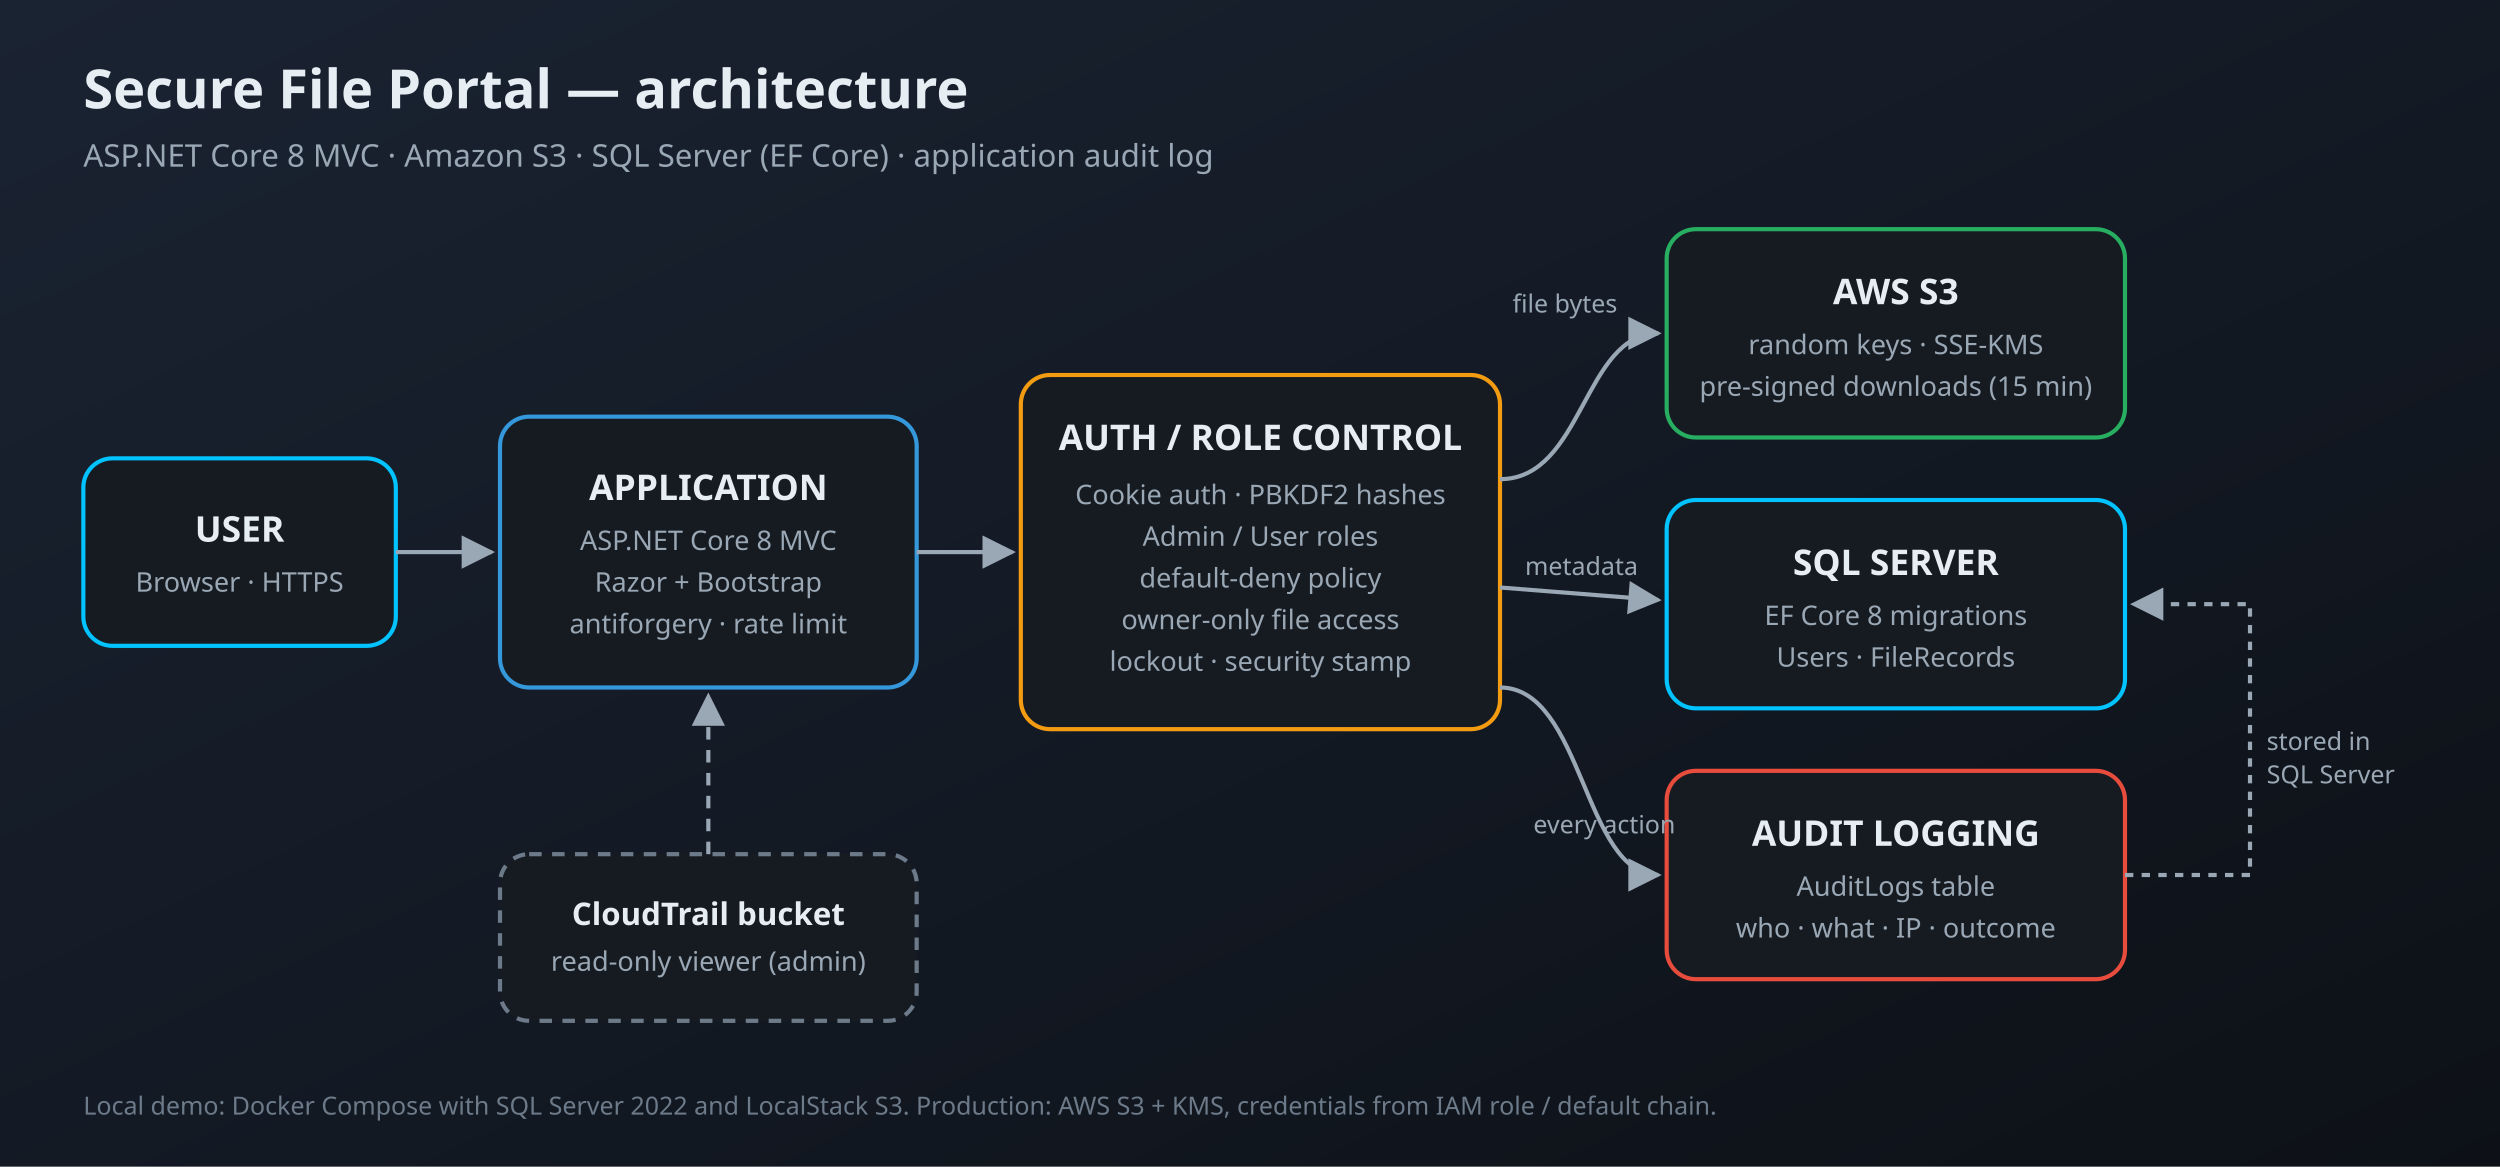
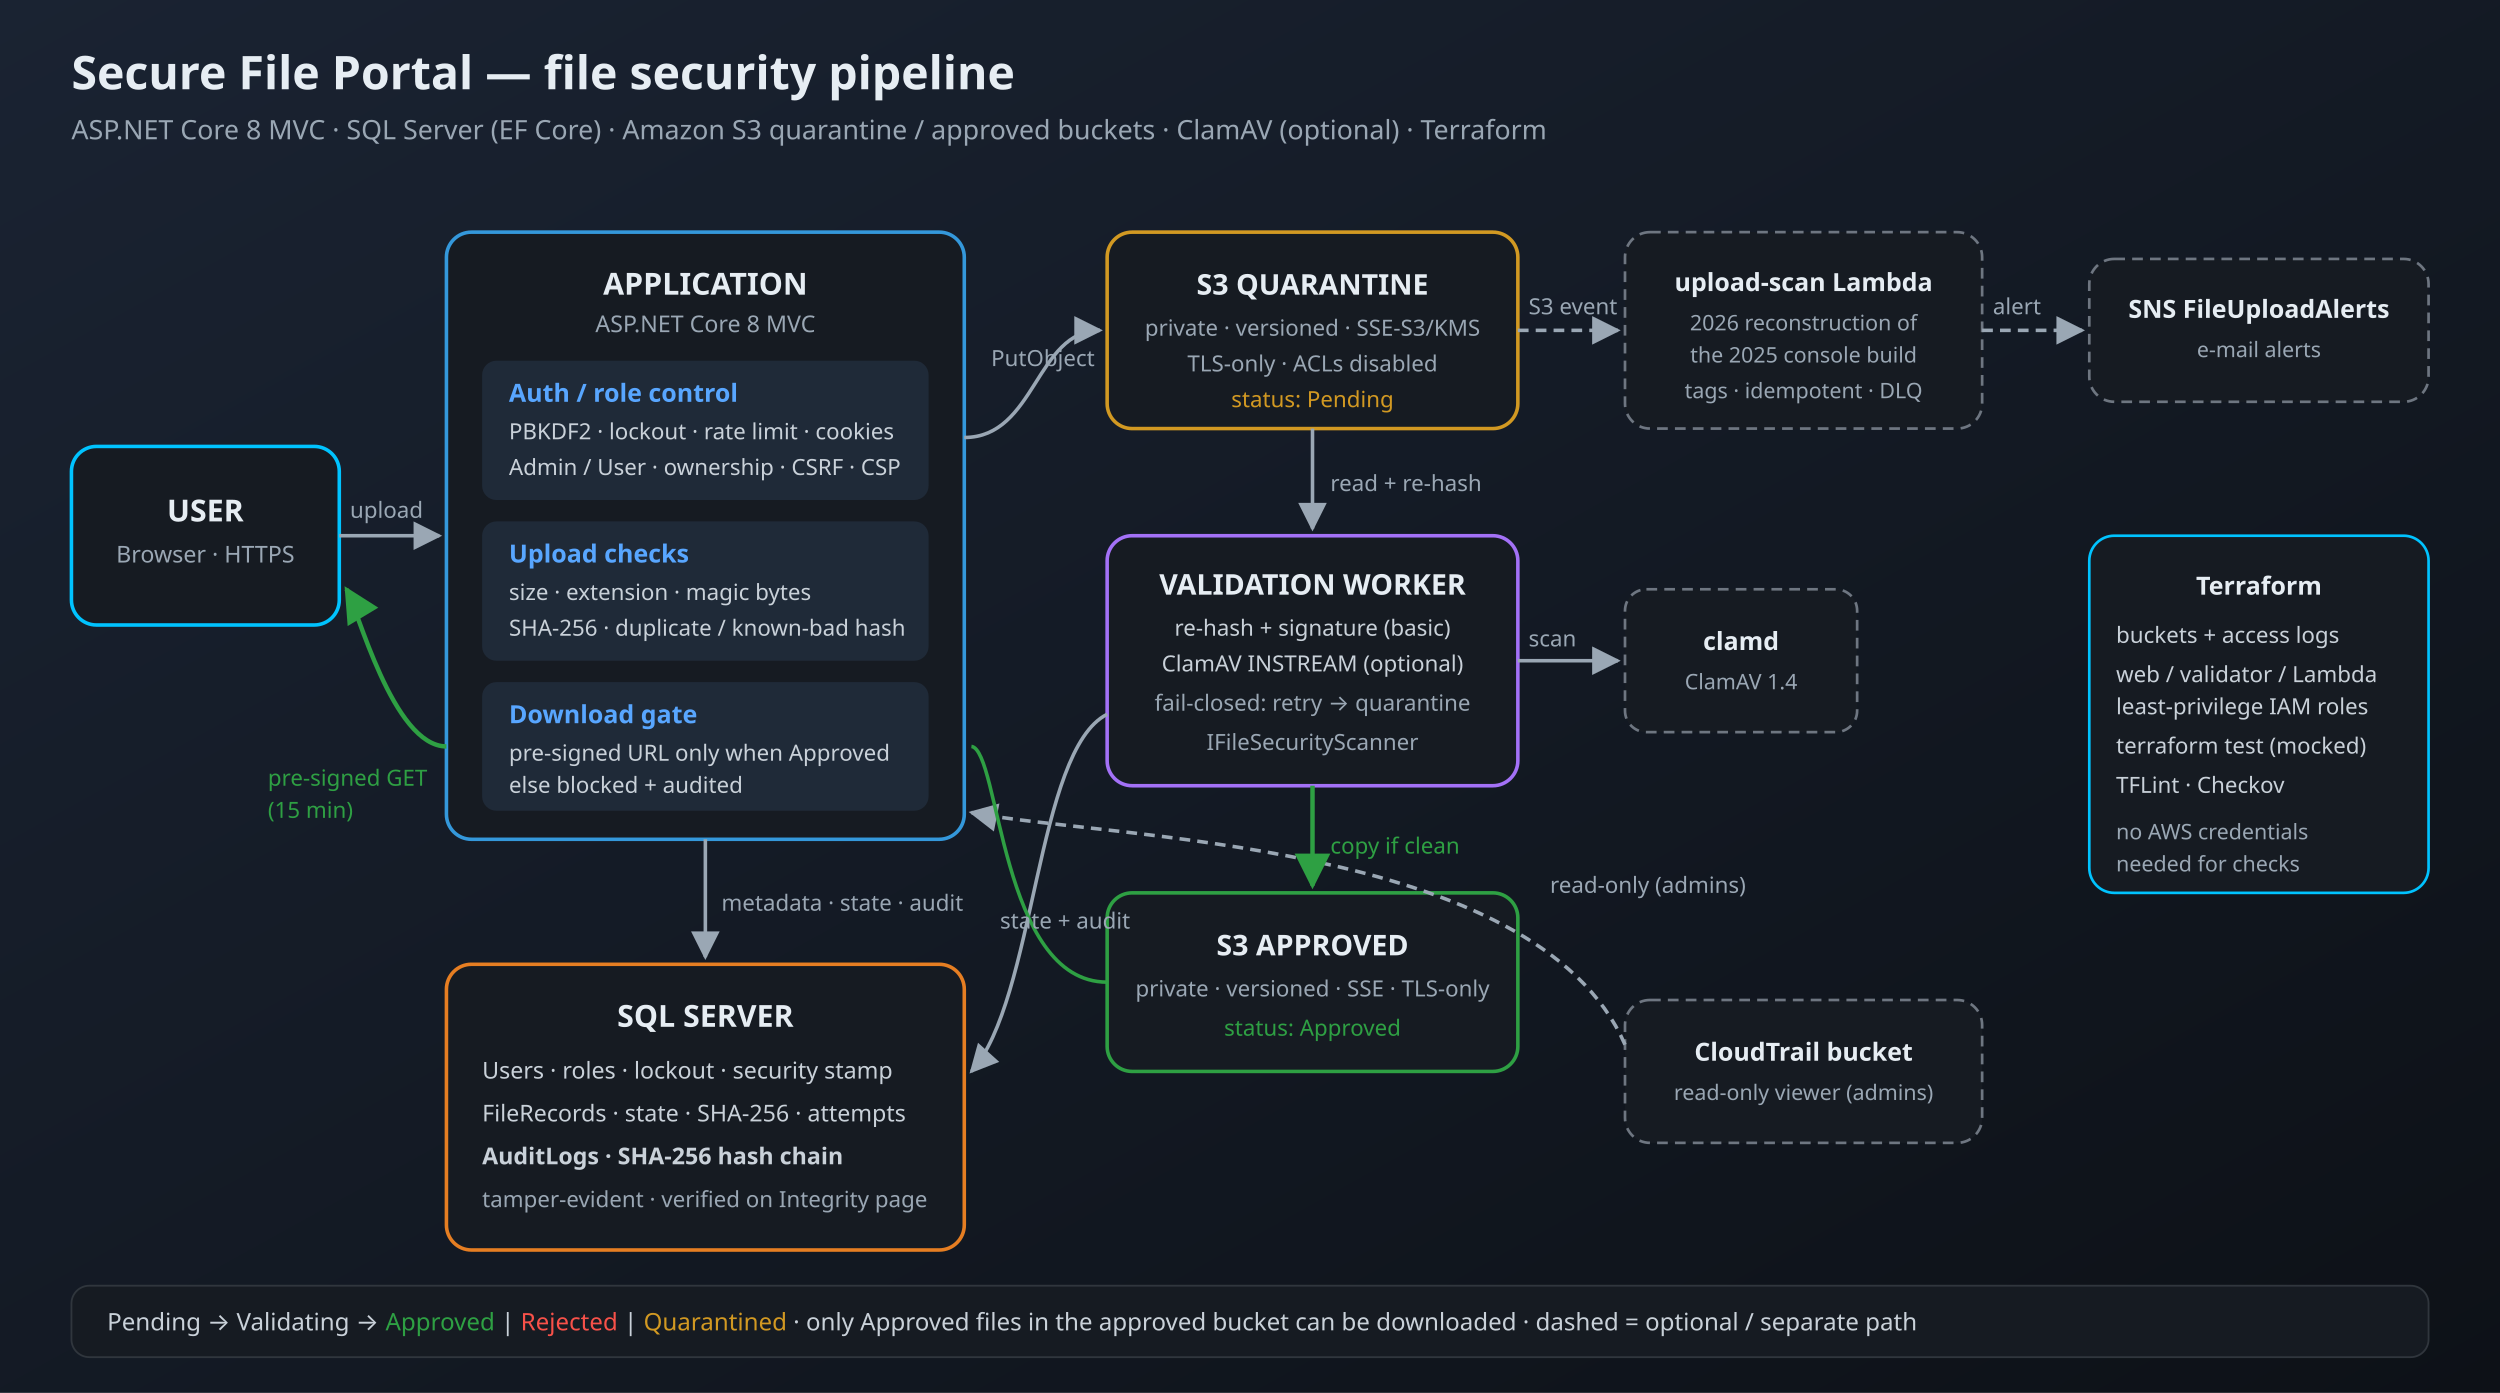
- <svg xmlns="http://www.w3.org/2000/svg" width="1200" height="560" viewBox="0 0 1200 560" font-family="Segoe UI, system-ui, -apple-system, sans-serif">
+ <svg xmlns="http://www.w3.org/2000/svg" width="1400" height="780" viewBox="0 0 1400 780" font-family="Segoe UI, system-ui, -apple-system, sans-serif">
  <defs>
    <marker id="a" viewBox="0 0 10 10" refX="9" refY="5" markerWidth="8" markerHeight="8" orient="auto-start-reverse">
      <path d="M0,0 L10,5 L0,10 z" fill="#9aa7b4" />
+     </marker>
+     <marker id="g" viewBox="0 0 10 10" refX="9" refY="5" markerWidth="8" markerHeight="8" orient="auto-start-reverse">
+       <path d="M0,0 L10,5 L0,10 z" fill="#2ea043" />
+     </marker>
+     <marker id="r" viewBox="0 0 10 10" refX="9" refY="5" markerWidth="8" markerHeight="8" orient="auto-start-reverse">
+       <path d="M0,0 L10,5 L0,10 z" fill="#f85149" />
    </marker>
    <linearGradient id="bg" x1="0" y1="0" x2="1" y2="1">
      <stop offset="0" stop-color="#1a2332" />
      <stop offset="1" stop-color="#0d1117" />
    </linearGradient>
  </defs>
-   <rect width="1200" height="560" fill="url(#bg)" />
-   <text x="40" y="52" fill="#e6edf3" font-size="26" font-weight="700">Secure File Portal — architecture</text>
-   <text x="40" y="80" fill="#9aa7b4" font-size="15">ASP.NET Core 8 MVC · Amazon S3 · SQL Server (EF Core) · application audit log</text>
-   <g font-size="15" fill="#e6edf3">
-     <rect x="40" y="220" width="150" height="90" rx="14" fill="#161b22" stroke="#00c3ff" stroke-width="2" />
-     <text x="115" y="260" text-anchor="middle" font-weight="700" font-size="17">USER</text>
-     <text x="115" y="284" text-anchor="middle" fill="#9aa7b4" font-size="13">Browser · HTTPS</text>
-     <rect x="240" y="200" width="200" height="130" rx="14" fill="#161b22" stroke="#3498db" stroke-width="2" />
-     <text x="340" y="240" text-anchor="middle" font-weight="700" font-size="17">APPLICATION</text>
-     <text x="340" y="264" text-anchor="middle" fill="#9aa7b4" font-size="13">ASP.NET Core 8 MVC</text>
-     <text x="340" y="284" text-anchor="middle" fill="#9aa7b4" font-size="13">Razor + Bootstrap</text>
-     <text x="340" y="304" text-anchor="middle" fill="#9aa7b4" font-size="13">antiforgery · rate limit</text>
-     <rect x="490" y="180" width="230" height="170" rx="14" fill="#161b22" stroke="#f39c12" stroke-width="2" />
-     <text x="605" y="216" text-anchor="middle" font-weight="700" font-size="17">AUTH / ROLE CONTROL</text>
-     <text x="605" y="242" text-anchor="middle" fill="#9aa7b4" font-size="13">Cookie auth · PBKDF2 hashes</text>
-     <text x="605" y="262" text-anchor="middle" fill="#9aa7b4" font-size="13">Admin / User roles</text>
-     <text x="605" y="282" text-anchor="middle" fill="#9aa7b4" font-size="13">default-deny policy</text>
-     <text x="605" y="302" text-anchor="middle" fill="#9aa7b4" font-size="13">owner-only file access</text>
-     <text x="605" y="322" text-anchor="middle" fill="#9aa7b4" font-size="13">lockout · security stamp</text>
-     <rect x="800" y="110" width="220" height="100" rx="14" fill="#161b22" stroke="#27ae60" stroke-width="2" />
-     <text x="910" y="146" text-anchor="middle" font-weight="700" font-size="17">AWS S3</text>
-     <text x="910" y="170" text-anchor="middle" fill="#9aa7b4" font-size="13">random keys · SSE-KMS</text>
-     <text x="910" y="190" text-anchor="middle" fill="#9aa7b4" font-size="13">pre-signed downloads (15 min)</text>
-     <rect x="800" y="240" width="220" height="100" rx="14" fill="#161b22" stroke="#00c3ff" stroke-width="2" />
-     <text x="910" y="276" text-anchor="middle" font-weight="700" font-size="17">SQL SERVER</text>
-     <text x="910" y="300" text-anchor="middle" fill="#9aa7b4" font-size="13">EF Core 8 migrations</text>
-     <text x="910" y="320" text-anchor="middle" fill="#9aa7b4" font-size="13">Users · FileRecords</text>
-     <rect x="800" y="370" width="220" height="100" rx="14" fill="#161b22" stroke="#e74c3c" stroke-width="2" />
-     <text x="910" y="406" text-anchor="middle" font-weight="700" font-size="17">AUDIT LOGGING</text>
-     <text x="910" y="430" text-anchor="middle" fill="#9aa7b4" font-size="13">AuditLogs table</text>
-     <text x="910" y="450" text-anchor="middle" fill="#9aa7b4" font-size="13">who · what · IP · outcome</text>
-     <rect x="240" y="410" width="200" height="80" rx="14" fill="#161b22" stroke="#6c7a89" stroke-width="2" stroke-dasharray="6 5" />
-     <text x="340" y="444" text-anchor="middle" font-weight="700" font-size="15">CloudTrail bucket</text>
-     <text x="340" y="466" text-anchor="middle" fill="#9aa7b4" font-size="13">read-only viewer (admin)</text>
+   <rect width="1400" height="780" fill="url(#bg)" />
+   <text x="40" y="50" fill="#e6edf3" font-size="26" font-weight="700">Secure File Portal — file security pipeline</text>
+   <text x="40" y="78" fill="#9aa7b4" font-size="15">ASP.NET Core 8 MVC · SQL Server (EF Core) · Amazon S3 quarantine / approved buckets · ClamAV (optional) · Terraform</text>
+   <g font-size="14" fill="#e6edf3">
+     <rect x="40" y="250" width="150" height="100" rx="14" fill="#161b22" stroke="#00c3ff" stroke-width="2" />
+     <text x="115" y="292" text-anchor="middle" font-weight="700" font-size="17">USER</text>
+     <text x="115" y="315" text-anchor="middle" fill="#9aa7b4" font-size="13">Browser · HTTPS</text>
+     <rect x="250" y="130" width="290" height="340" rx="14" fill="#161b22" stroke="#3498db" stroke-width="2" />
+     <text x="395" y="165" text-anchor="middle" font-weight="700" font-size="17">APPLICATION</text>
+     <text x="395" y="186" text-anchor="middle" fill="#9aa7b4" font-size="13">ASP.NET Core 8 MVC</text>
+     <rect x="270" y="202" width="250" height="78" rx="8" fill="#1f2a38" />
+     <text x="285" y="225" font-weight="700" fill="#58a6ff">Auth / role control</text>
+     <text x="285" y="246" fill="#c9d1d9" font-size="12.5">PBKDF2 · lockout · rate limit · cookies</text>
+     <text x="285" y="266" fill="#c9d1d9" font-size="12.5">Admin / User · ownership · CSRF · CSP</text>
+     <rect x="270" y="292" width="250" height="78" rx="8" fill="#1f2a38" />
+     <text x="285" y="315" font-weight="700" fill="#58a6ff">Upload checks</text>
+     <text x="285" y="336" fill="#c9d1d9" font-size="12.5">size · extension · magic bytes</text>
+     <text x="285" y="356" fill="#c9d1d9" font-size="12.5">SHA-256 · duplicate / known-bad hash</text>
+     <rect x="270" y="382" width="250" height="72" rx="8" fill="#1f2a38" />
+     <text x="285" y="405" font-weight="700" fill="#58a6ff">Download gate</text>
+     <text x="285" y="426" fill="#c9d1d9" font-size="12.5">pre-signed URL only when Approved</text>
+     <text x="285" y="444" fill="#c9d1d9" font-size="12.5">else blocked + audited</text>
+     <rect x="620" y="130" width="230" height="110" rx="14" fill="#161b22" stroke="#d29922" stroke-width="2" />
+     <text x="735" y="165" text-anchor="middle" font-weight="700" font-size="16">S3 QUARANTINE</text>
+     <text x="735" y="188" text-anchor="middle" fill="#9aa7b4" font-size="12.5">private · versioned · SSE-S3/KMS</text>
+     <text x="735" y="208" text-anchor="middle" fill="#9aa7b4" font-size="12.5">TLS-only · ACLs disabled</text>
+     <text x="735" y="228" text-anchor="middle" fill="#d29922" font-size="12.5">status: Pending</text>
+     <rect x="620" y="300" width="230" height="140" rx="14" fill="#161b22" stroke="#a371f7" stroke-width="2" />
+     <text x="735" y="333" text-anchor="middle" font-weight="700" font-size="16">VALIDATION WORKER</text>
+     <text x="735" y="356" text-anchor="middle" fill="#c9d1d9" font-size="12.5">re-hash + signature (basic)</text>
+     <text x="735" y="376" text-anchor="middle" fill="#c9d1d9" font-size="12.5">ClamAV INSTREAM (optional)</text>
+     <text x="735" y="398" text-anchor="middle" fill="#9aa7b4" font-size="12.5">fail-closed: retry → quarantine</text>
+     <text x="735" y="420" text-anchor="middle" fill="#9aa7b4" font-size="12.5">IFileSecurityScanner</text>
+     <rect x="910" y="330" width="130" height="80" rx="12" fill="#161b22" stroke="#6e7681" stroke-width="1.5" stroke-dasharray="6 4" />
+     <text x="975" y="364" text-anchor="middle" font-weight="700">clamd</text>
+     <text x="975" y="386" text-anchor="middle" fill="#9aa7b4" font-size="12">ClamAV 1.4</text>
+     <rect x="620" y="500" width="230" height="100" rx="14" fill="#161b22" stroke="#2ea043" stroke-width="2" />
+     <text x="735" y="535" text-anchor="middle" font-weight="700" font-size="16">S3 APPROVED</text>
+     <text x="735" y="558" text-anchor="middle" fill="#9aa7b4" font-size="12.5">private · versioned · SSE · TLS-only</text>
+     <text x="735" y="580" text-anchor="middle" fill="#2ea043" font-size="12.5">status: Approved</text>
+     <rect x="250" y="540" width="290" height="160" rx="14" fill="#161b22" stroke="#e67e22" stroke-width="2" />
+     <text x="395" y="575" text-anchor="middle" font-weight="700" font-size="17">SQL SERVER</text>
+     <text x="270" y="604" fill="#c9d1d9" font-size="13">Users · roles · lockout · security stamp</text>
+     <text x="270" y="628" fill="#c9d1d9" font-size="13">FileRecords · state · SHA-256 · attempts</text>
+     <text x="270" y="652" fill="#c9d1d9" font-size="13" font-weight="700">AuditLogs · SHA-256 hash chain</text>
+     <text x="270" y="676" fill="#9aa7b4" font-size="12.5">tamper-evident · verified on Integrity page</text>
+     <rect x="910" y="130" width="200" height="110" rx="14" fill="#161b22" stroke="#6e7681" stroke-width="1.5" stroke-dasharray="6 4" />
+     <text x="1010" y="163" text-anchor="middle" font-weight="700">upload-scan Lambda</text>
+     <text x="1010" y="185" text-anchor="middle" fill="#9aa7b4" font-size="12">2026 reconstruction of</text>
+     <text x="1010" y="203" text-anchor="middle" fill="#9aa7b4" font-size="12">the 2025 console build</text>
+     <text x="1010" y="223" text-anchor="middle" fill="#9aa7b4" font-size="12">tags · idempotent · DLQ</text>
+     <rect x="1170" y="145" width="190" height="80" rx="14" fill="#161b22" stroke="#6e7681" stroke-width="1.5" stroke-dasharray="6 4" />
+     <text x="1265" y="178" text-anchor="middle" font-weight="700">SNS FileUploadAlerts</text>
+     <text x="1265" y="200" text-anchor="middle" fill="#9aa7b4" font-size="12">e-mail alerts</text>
+     <rect x="910" y="560" width="200" height="80" rx="14" fill="#161b22" stroke="#6e7681" stroke-width="1.5" stroke-dasharray="6 4" />
+     <text x="1010" y="594" text-anchor="middle" font-weight="700">CloudTrail bucket</text>
+     <text x="1010" y="616" text-anchor="middle" fill="#9aa7b4" font-size="12">read-only viewer (admins)</text>
+     <rect x="1170" y="300" width="190" height="200" rx="14" fill="#161b22" stroke="#00c3ff" stroke-width="1.5" />
+     <text x="1265" y="333" text-anchor="middle" font-weight="700">Terraform</text>
+     <text x="1185" y="360" fill="#c9d1d9" font-size="12.5">buckets + access logs</text>
+     <text x="1185" y="382" fill="#c9d1d9" font-size="12.5">web / validator / Lambda</text>
+     <text x="1185" y="400" fill="#c9d1d9" font-size="12.5">least-privilege IAM roles</text>
+     <text x="1185" y="422" fill="#c9d1d9" font-size="12.5">terraform test (mocked)</text>
+     <text x="1185" y="444" fill="#c9d1d9" font-size="12.5">TFLint · Checkov</text>
+     <text x="1185" y="470" fill="#9aa7b4" font-size="12">no AWS credentials</text>
+     <text x="1185" y="488" fill="#9aa7b4" font-size="12">needed for checks</text>
  </g>
  <g stroke="#9aa7b4" stroke-width="2" fill="none" marker-end="url(#a)">
-     <line x1="190" y1="265" x2="236" y2="265" />
-     <line x1="440" y1="265" x2="486" y2="265" />
-     <path d="M720 230 C760 230 760 160 796 160" />
-     <line x1="720" y1="282" x2="796" y2="288" />
-     <path d="M720 330 C760 330 760 420 796 420" />
-     <path d="M340 410 L340 334" stroke-dasharray="6 5" />
+     <path d="M190 300 H246" />
+     <path d="M540 245 C580 245 580 185 616 185" />
+     <path d="M735 240 V296" />
+     <path d="M850 370 H906" />
+     <path d="M850 185 H906" stroke-dasharray="6 4" />
+     <path d="M1110 185 H1166" stroke-dasharray="6 4" />
+     <path d="M395 470 V536" />
+     <path d="M620 400 C580 420 580 560 544 600" />
+     <path d="M910 585 C860 470 620 470 544 455" stroke-dasharray="6 4" />
  </g>
-   <g stroke="#9aa7b4" stroke-width="2" fill="none" stroke-dasharray="4 4">
-     <path d="M1020 420 L1080 420 L1080 290 L1024 290" marker-end="url(#a)" />
+   <path d="M735 440 V496" stroke="#2ea043" stroke-width="2.5" fill="none" marker-end="url(#g)" />
+   <path d="M620 550 C560 550 560 420 544 418" stroke="#2ea043" stroke-width="2" fill="none" stroke-dasharray="2 0" />
+   <path d="M250 418 C220 418 200 340 194 330" stroke="#2ea043" stroke-width="2.5" fill="none" marker-end="url(#g)" />
+   <g font-size="12.5" fill="#9aa7b4">
+     <text x="196" y="290">upload</text>
+     <text x="555" y="205">PutObject</text>
+     <text x="745" y="275">read + re-hash</text>
+     <text x="856" y="362">scan</text>
+     <text x="745" y="478" fill="#2ea043">copy if clean</text>
+     <text x="856" y="176">S3 event</text>
+     <text x="1116" y="176">alert</text>
+     <text x="404" y="510">metadata · state · audit</text>
+     <text x="560" y="520">state + audit</text>
+     <text x="868" y="500">read-only (admins)</text>
+     <text x="150" y="440" fill="#2ea043">pre-signed GET</text>
+     <text x="150" y="458" fill="#2ea043">(15 min)</text>
  </g>
-   <g font-size="12" fill="#9aa7b4">
-     <text x="726" y="150">file bytes</text>
-     <text x="732" y="276">metadata</text>
-     <text x="736" y="400">every action</text>
-     <text x="1088" y="360">stored in</text>
-     <text x="1088" y="376">SQL Server</text>
-   </g>
-   <text x="40" y="535" fill="#6c7a89" font-size="12">Local demo: Docker Compose with SQL Server 2022 and LocalStack S3. Production: AWS S3 + KMS, credentials from IAM role / default chain.</text>
+   <rect x="40" y="720" width="1320" height="40" rx="10" fill="#161b22" stroke="#30363d" />
+   <text x="60" y="745" fill="#c9d1d9" font-size="13.5">Pending → Validating → <tspan fill="#2ea043">Approved</tspan> | <tspan fill="#f85149">Rejected</tspan> | <tspan fill="#d29922">Quarantined</tspan>   ·   only Approved files in the approved bucket can be downloaded   ·   dashed = optional / separate path</text>
</svg>
